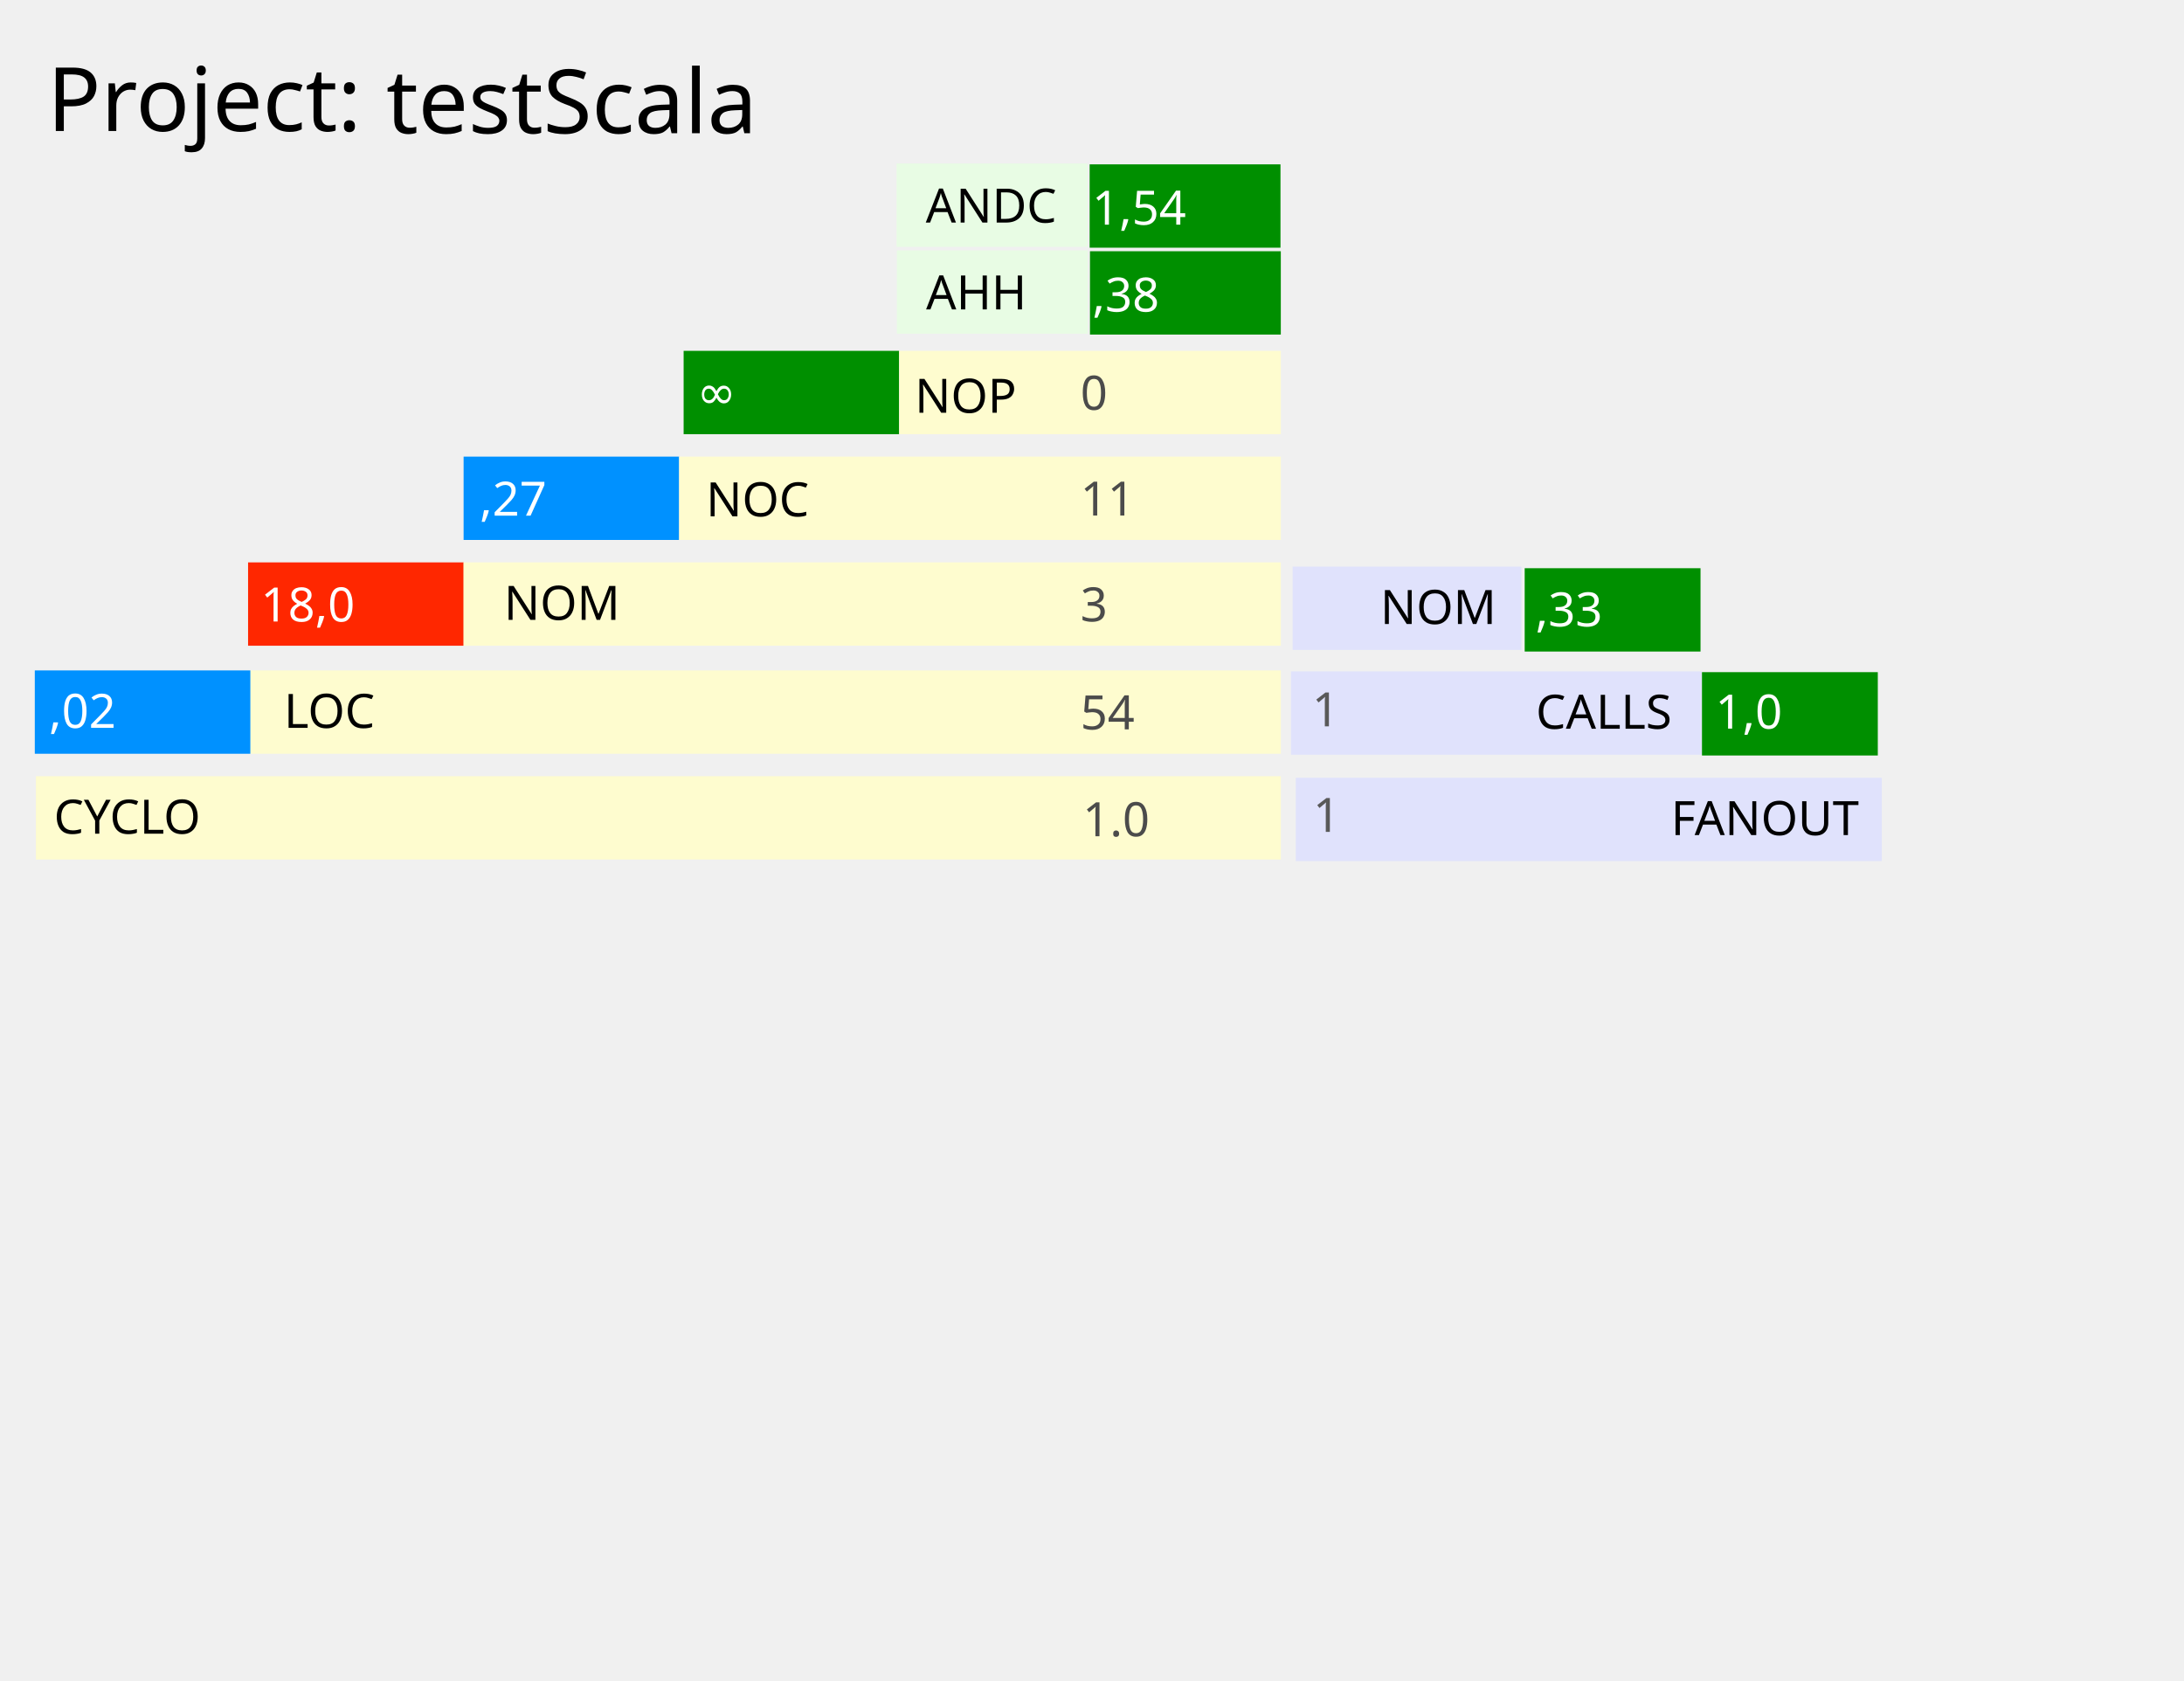
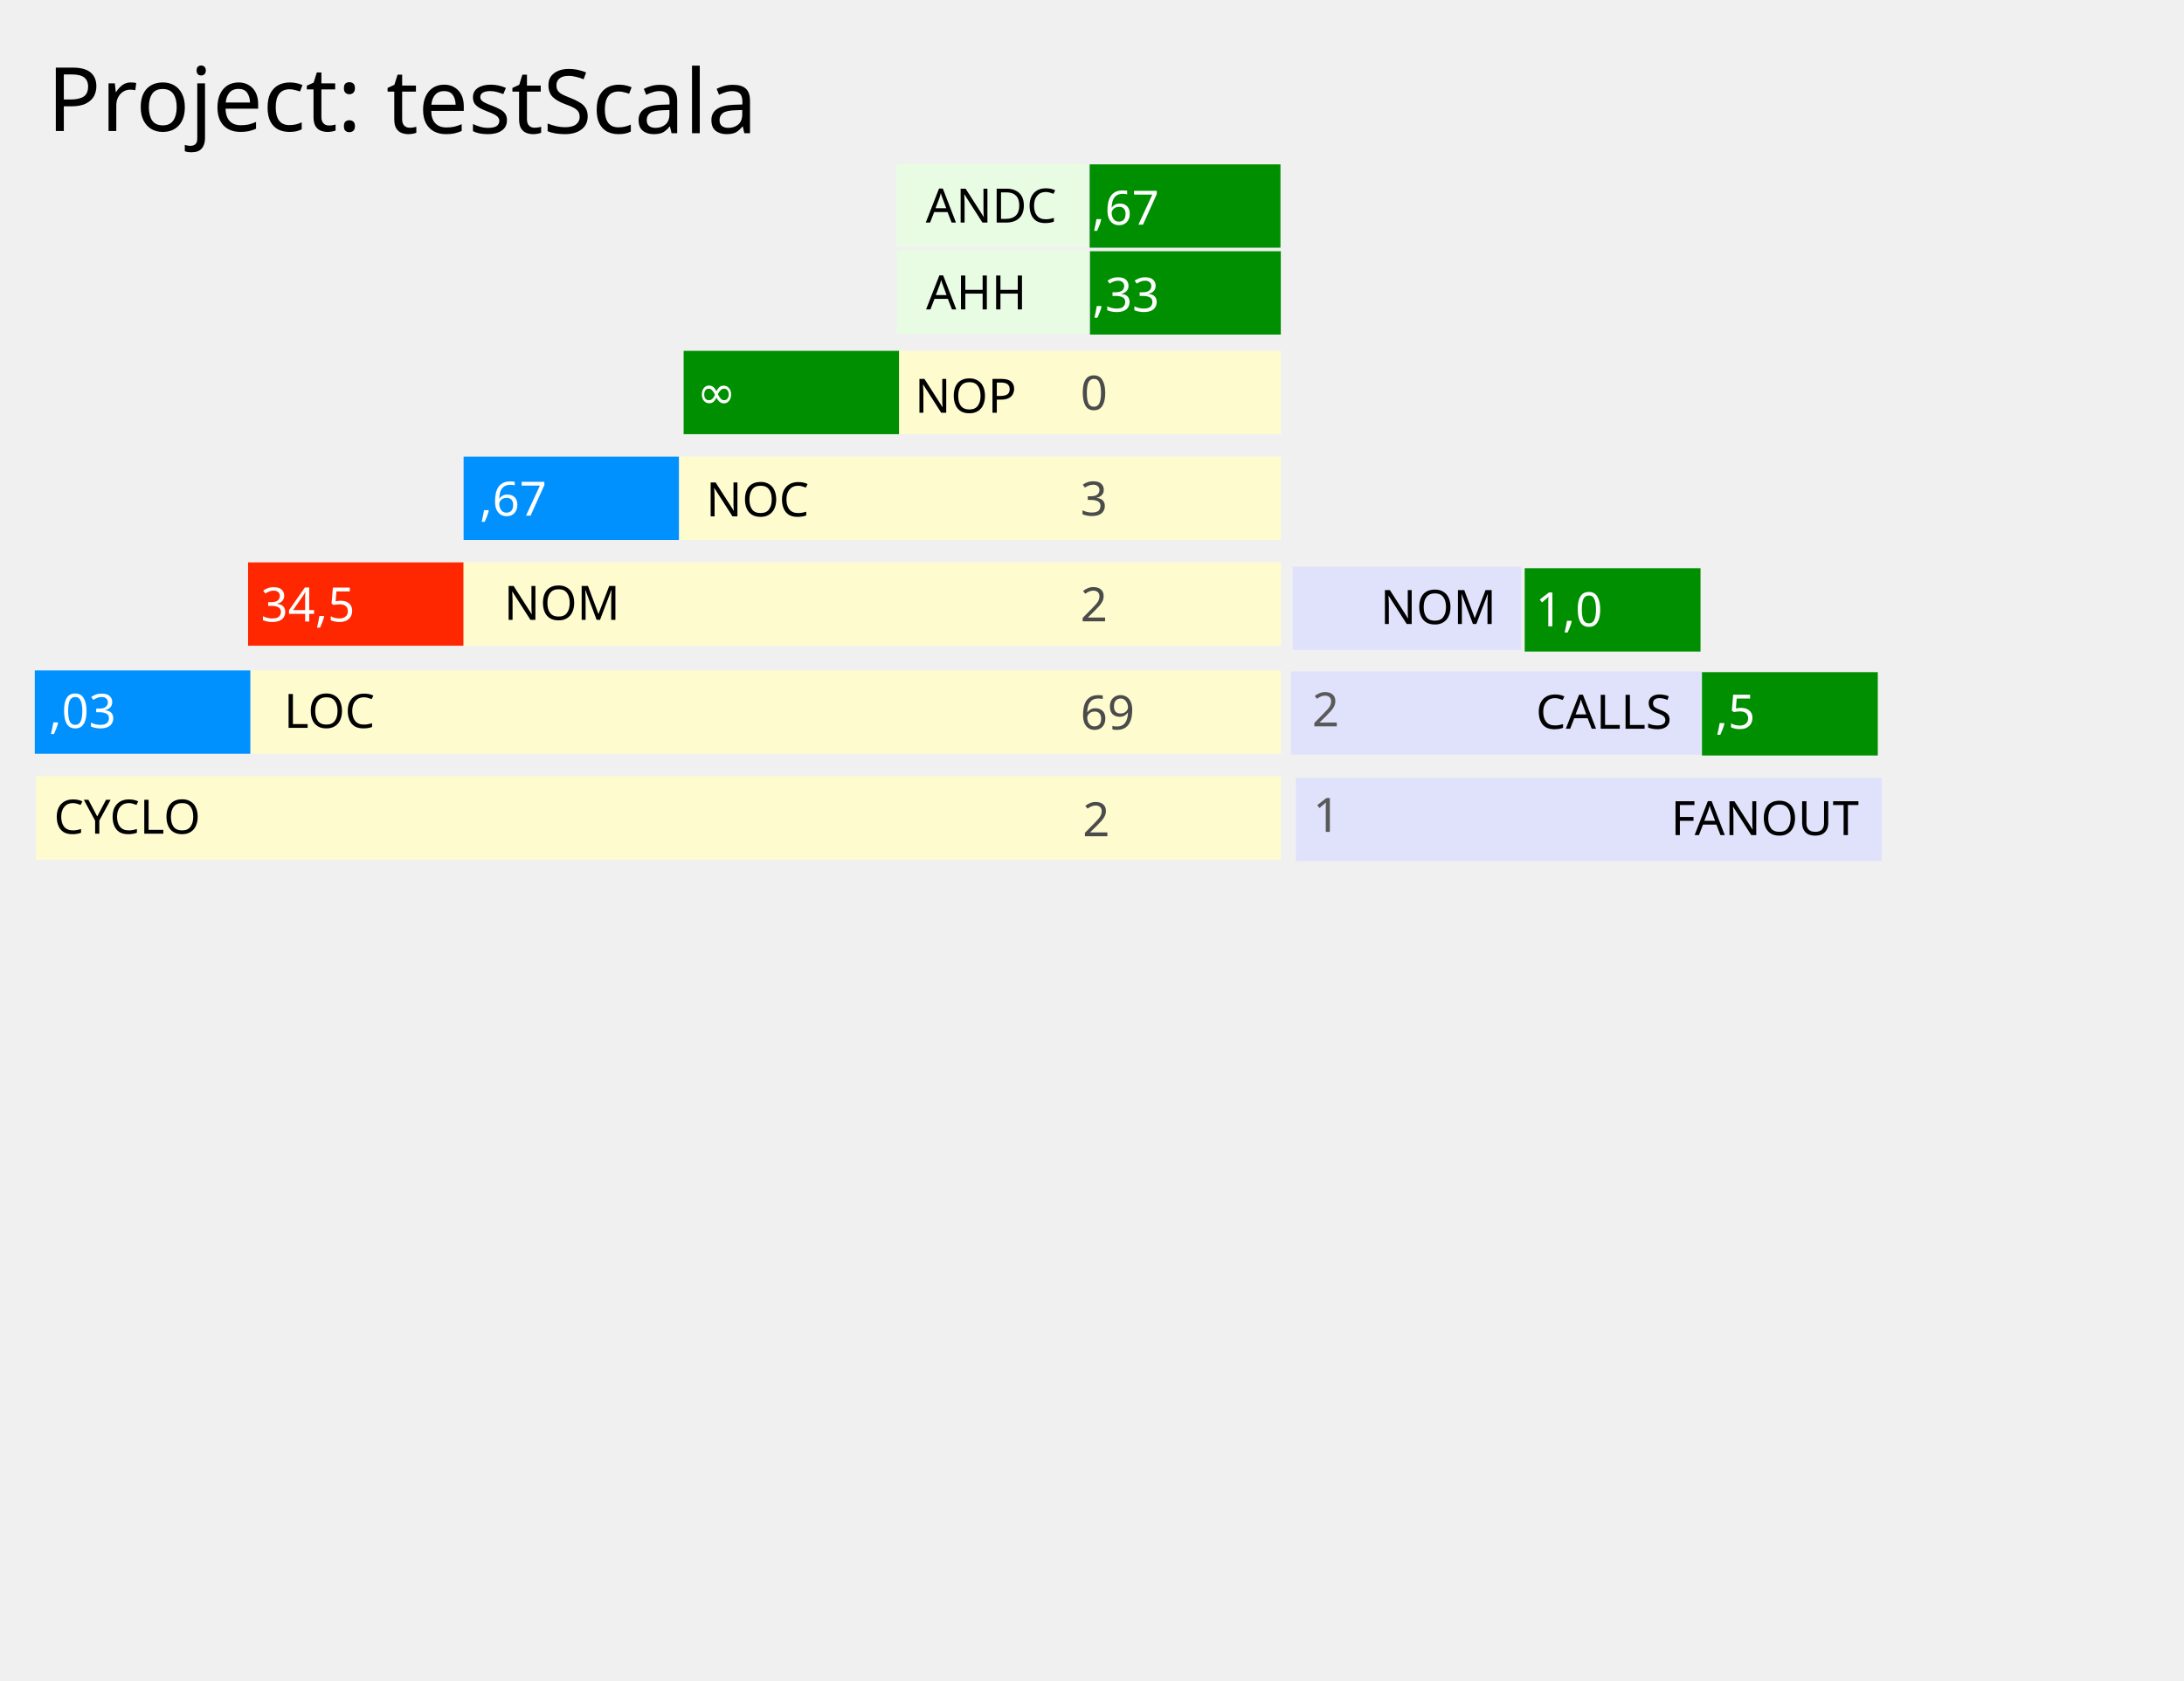
<svg xmlns="http://www.w3.org/2000/svg" xmlns:xlink="http://www.w3.org/1999/xlink" height="200mm" id="svg8" version="1.1" viewBox="0 0 260 200" width="260mm">
  <defs id="defs2">
    <linearGradient id="linearGradient840">
      <stop id="stop836" offset="0" style="stop-color:#000000;stop-opacity:1;" />
      <stop id="stop838" offset="1" style="stop-color:#000000;stop-opacity:0;" />
    </linearGradient>
    <linearGradient gradientUnits="userSpaceOnUse" id="linearGradient842" x1="33.221" x2="113.455" xlink:href="#linearGradient840" y1="-139.545" y2="-139.545" />
  </defs>
  <g id="layer1" transform="translate(0,-97)">
    <rect height="9.919" id="rect826" style="fill:#008f00;fill-opacity:1;stroke:none;stroke-width:0.14;stroke-miterlimit:4;stroke-dasharray:none;stroke-opacity:1" width="25.658" x="81.384" y="138.762" />
    <rect height="9.919" id="rect826-1" style="fill:#fefccf;fill-opacity:1;stroke:none;stroke-width:0.186;stroke-miterlimit:4;stroke-dasharray:none;stroke-opacity:1" width="45.436" x="107.041" y="138.762" />
    <text id="text1141" style="font-style:normal;font-weight:normal;font-size:10.583px;line-height:1.25;font-family:sans-serif;letter-spacing:0px;word-spacing:0px;fill:#000000;fill-opacity:1;stroke:none;stroke-width:0.265" x="108.912" xml:space="preserve" y="146.135">
      <tspan id="tspan1139" style="stroke-width:0.265" x="108.912" y="146.135">
        <tspan id="tspan1137" style="font-size:5.644px;fill:#000000;fill-opacity:1;stroke-width:0.265" x="108.912" y="146.135">NOP</tspan>
      </tspan>
    </text>
    <text id="text1115" style="font-style:normal;font-weight:normal;font-size:10.583px;line-height:1.25;font-family:sans-serif;letter-spacing:0px;word-spacing:0px;fill:#4b4b4b;fill-opacity:1;stroke:none;stroke-width:0.265" x="128.623" xml:space="preserve" y="145.776">
      <tspan id="tspan1113" style="fill:#4b4b4b;fill-opacity:1;stroke-width:0.265" x="128.623" y="145.776">
        <tspan id="tspan1111" style="font-size:5.644px;fill:#4b4b4b;fill-opacity:1;stroke-width:0.265" x="128.623" y="145.776">0</tspan>
      </tspan>
    </text>
    <rect height="9.919" id="rect826-2" style="fill:#0091ff;fill-opacity:1;stroke:none;stroke-width:0.14;stroke-miterlimit:4;stroke-dasharray:none;stroke-opacity:1" width="25.658" x="55.191" y="151.353" />
    <rect height="9.919" id="rect826-1-8" style="fill:#fefccf;fill-opacity:1;stroke:none;stroke-width:0.234;stroke-miterlimit:4;stroke-dasharray:none;stroke-opacity:1" width="71.628" x="80.849" y="151.353" />
    <text id="text1129" style="font-style:normal;font-weight:normal;font-size:10.583px;line-height:1.25;font-family:sans-serif;letter-spacing:0px;word-spacing:0px;fill:#000000;fill-opacity:1;stroke:none;stroke-width:0.265" x="84.056" xml:space="preserve" y="158.459">
      <tspan id="tspan1127" style="stroke-width:0.265" x="84.056" y="158.459">
        <tspan id="tspan1123" style="font-size:5.644px;fill:#000000;fill-opacity:1;stroke-width:0.265" x="84.056" y="158.459">NOC</tspan>
        <tspan dx="0" id="tspan1125" style="font-size:5.644px;fill:#000000;fill-opacity:1;stroke-width:0.265" x="96.668" y="158.459" />
      </tspan>
    </text>
    <text id="text1135" style="font-style:normal;font-weight:normal;font-size:10.583px;line-height:1.25;font-family:sans-serif;letter-spacing:0px;word-spacing:0px;fill:#4b4b4b;fill-opacity:1;stroke:none;stroke-width:0.265" x="128.623" xml:space="preserve" y="158.367">
      <tspan id="tspan1133" style="fill:#4b4b4b;fill-opacity:1;stroke-width:0.265" x="128.623" y="158.367">
-         <tspan id="tspan1131" style="font-size:5.644px;fill:#4b4b4b;fill-opacity:1;stroke-width:0.265" x="128.623" y="158.367">11</tspan>
+         <tspan id="tspan1131" style="font-size:5.644px;fill:#4b4b4b;fill-opacity:1;stroke-width:0.265" x="128.623" y="158.367">3</tspan>
      </tspan>
    </text>
    <text id="text1177" style="font-style:normal;font-weight:normal;font-size:10.583px;line-height:1.25;font-family:sans-serif;letter-spacing:0px;word-spacing:0px;fill:#ffffff;fill-opacity:1;stroke:none;stroke-width:0.265" x="82.944" xml:space="preserve" y="145.642">
      <tspan id="tspan1175" style="stroke-width:0.265" x="82.944" y="145.642">
        <tspan id="tspan1173" style="font-size:5.644px;fill:#ffffff;fill-opacity:1;stroke-width:0.265" x="82.944" y="145.642">∞</tspan>
      </tspan>
    </text>
    <text id="text1121" style="font-style:normal;font-weight:normal;font-size:10.583px;line-height:1.25;font-family:sans-serif;letter-spacing:0px;word-spacing:0px;fill:#ffffff;fill-opacity:1;stroke:none;stroke-width:0.265" x="57.11" xml:space="preserve" y="158.383">
      <tspan id="tspan1119" style="stroke-width:0.265" x="57.11" y="158.383">
-         <tspan id="tspan1117" style="font-size:5.644px;fill:#ffffff;fill-opacity:1;stroke-width:0.265" x="57.11" y="158.383">,27</tspan>
+         <tspan id="tspan1117" style="font-size:5.644px;fill:#ffffff;fill-opacity:1;stroke-width:0.265" x="57.11" y="158.383">,67</tspan>
      </tspan>
    </text>
    <rect height="9.919" id="rect826-2-8" style="fill:#ff2700;fill-opacity:1;stroke:none;stroke-width:0.14;stroke-miterlimit:4;stroke-dasharray:none;stroke-opacity:1" width="25.658" x="29.533" y="163.944" />
    <rect height="9.919" id="rect826-1-8-9" style="fill:#fefccf;fill-opacity:1;stroke:none;stroke-width:0.272;stroke-miterlimit:4;stroke-dasharray:none;stroke-opacity:1" width="97.286" x="55.191" y="163.944" />
    <text id="text1159" style="font-style:normal;font-weight:normal;font-size:10.583px;line-height:1.25;font-family:sans-serif;letter-spacing:0px;word-spacing:0px;fill:#000000;fill-opacity:1;stroke:none;stroke-width:0.265" x="60.002" xml:space="preserve" y="170.783">
      <tspan id="tspan1157" style="stroke-width:0.265" x="60.002" y="170.783">
        <tspan id="tspan1155" style="font-size:5.644px;fill:#000000;fill-opacity:1;stroke-width:0.265" x="60.002" y="170.783">NOM</tspan>
      </tspan>
    </text>
    <text id="text1171" style="font-style:normal;font-weight:normal;font-size:10.583px;line-height:1.25;font-family:sans-serif;letter-spacing:0px;word-spacing:0px;fill:#4b4b4b;fill-opacity:1;stroke:none;stroke-width:0.265" x="128.623" xml:space="preserve" y="170.958">
      <tspan id="tspan1169" style="fill:#4b4b4b;fill-opacity:1;stroke-width:0.265" x="128.623" y="170.958">
-         <tspan id="tspan1167" style="font-size:5.644px;fill:#4b4b4b;fill-opacity:1;stroke-width:0.265" x="128.623" y="170.958">3</tspan>
+         <tspan id="tspan1167" style="font-size:5.644px;fill:#4b4b4b;fill-opacity:1;stroke-width:0.265" x="128.623" y="170.958">2</tspan>
      </tspan>
    </text>
    <text id="text1153" style="font-style:normal;font-weight:normal;font-size:10.583px;line-height:1.25;font-family:sans-serif;letter-spacing:0px;word-spacing:0px;fill:#ffffff;fill-opacity:1;stroke:none;stroke-width:0.265" x="31.051" xml:space="preserve" y="170.974">
      <tspan id="tspan1151" style="stroke-width:0.265" x="31.051" y="170.974">
-         <tspan id="tspan1149" style="font-size:5.644px;fill:#ffffff;fill-opacity:1;stroke-width:0.265" x="31.051" y="170.974">18,0</tspan>
+         <tspan id="tspan1149" style="font-size:5.644px;fill:#ffffff;fill-opacity:1;stroke-width:0.265" x="31.051" y="170.974">34,5</tspan>
      </tspan>
    </text>
    <rect height="9.919" id="rect826-1-8-9-3" style="fill:#fefccf;fill-opacity:1;stroke:none;stroke-width:0.306;stroke-miterlimit:4;stroke-dasharray:none;stroke-opacity:1" width="122.677" x="29.801" y="176.803" />
    <text id="text1147" style="font-style:normal;font-weight:normal;font-size:10.583px;line-height:1.25;font-family:sans-serif;letter-spacing:0px;word-spacing:0px;fill:#000000;fill-opacity:1;stroke:none;stroke-width:0.265" x="33.81" xml:space="preserve" y="183.642">
      <tspan id="tspan1145" style="stroke-width:0.265" x="33.81" y="183.642">
        <tspan id="tspan1143" style="font-size:5.644px;fill:#000000;fill-opacity:1;stroke-width:0.265" x="33.81" y="183.642">LOC</tspan>
      </tspan>
    </text>
    <text id="text1165" style="font-style:normal;font-weight:normal;font-size:10.583px;line-height:1.25;font-family:sans-serif;letter-spacing:0px;word-spacing:0px;fill:#4b4b4b;fill-opacity:1;stroke:none;stroke-width:0.265" x="128.623" xml:space="preserve" y="183.817">
      <tspan id="tspan1163" style="fill:#4b4b4b;fill-opacity:1;stroke-width:0.265" x="128.623" y="183.817">
-         <tspan id="tspan1161" style="font-size:5.644px;fill:#4b4b4b;fill-opacity:1;stroke-width:0.265" x="128.623" y="183.817">54</tspan>
+         <tspan id="tspan1161" style="font-size:5.644px;fill:#4b4b4b;fill-opacity:1;stroke-width:0.265" x="128.623" y="183.817">69</tspan>
      </tspan>
    </text>
    <text id="text1199" style="font-style:normal;font-weight:normal;font-size:10.583px;line-height:1.25;font-family:sans-serif;letter-spacing:0px;word-spacing:0px;fill:#000000;fill-opacity:1;stroke:none;stroke-width:0.265" x="5.613" xml:space="preserve" y="112.594">
      <tspan id="tspan1197" style="stroke-width:0.265" x="5.613" y="112.594">
        <tspan id="tspan1195" style="stroke-width:0.265" x="5.613" y="112.594">Project:</tspan>
      </tspan>
    </text>
    <text id="text1205" style="font-style:normal;font-weight:normal;font-size:10.583px;line-height:1.25;font-family:sans-serif;letter-spacing:0px;word-spacing:0px;fill:#000000;fill-opacity:1;stroke:none;stroke-width:0.265" x="45.97" xml:space="preserve" y="112.861">
      <tspan id="tspan1203" style="stroke-width:0.265" x="45.97" y="112.861">
        <tspan id="tspan1201" style="stroke-width:0.265" x="45.97" y="112.861">testScala</tspan>
      </tspan>
    </text>
    <rect height="9.919" id="rect826-2-8-3" style="fill:#0091ff;fill-opacity:1;stroke:none;stroke-width:0.14;stroke-miterlimit:4;stroke-dasharray:none;stroke-opacity:1" width="25.658" x="4.143" y="176.803" />
    <text id="text1153-8" style="font-style:normal;font-weight:normal;font-size:5.644px;line-height:1.25;font-family:sans-serif;letter-spacing:0px;word-spacing:0px;fill:#ffffff;fill-opacity:1;stroke:none;stroke-width:0.265" x="5.834" xml:space="preserve" y="183.64">
-       <tspan id="tspan1151-1" style="stroke-width:0.265" x="5.834" y="183.64">,02<tspan id="tspan1149-5" style="font-size:5.644px;fill:#ffffff;fill-opacity:1;stroke-width:0.265" x="5.834" y="183.64" />
+       <tspan id="tspan1151-1" style="stroke-width:0.265" x="5.834" y="183.64">,03<tspan id="tspan1149-5" style="font-size:5.644px;fill:#ffffff;fill-opacity:1;stroke-width:0.265" x="5.834" y="183.64" />
      </tspan>
    </text>
    <rect height="9.919" id="rect826-1-8-9-3-9" style="fill:#fefccf;fill-opacity:1;stroke:none;stroke-width:0.336;stroke-miterlimit:4;stroke-dasharray:none;stroke-opacity:1" width="148.201" x="4.276" y="189.394" />
    <text id="text1147-3" style="font-style:normal;font-weight:normal;font-size:5.644px;line-height:1.25;font-family:sans-serif;letter-spacing:0px;word-spacing:0px;fill:#000000;fill-opacity:1;stroke:none;stroke-width:0.265" x="6.415" xml:space="preserve" y="196.233">
      <tspan id="tspan1145-6" style="stroke-width:0.265" x="6.415" y="196.233">CYCLO<tspan id="tspan1143-7" style="font-size:5.644px;fill:#000000;fill-opacity:1;stroke-width:0.265" x="6.415" y="196.233" />
      </tspan>
    </text>
    <text id="text1165-5" style="font-style:normal;font-weight:normal;font-size:10.583px;line-height:1.25;font-family:sans-serif;letter-spacing:0px;word-spacing:0px;fill:#4b4b4b;fill-opacity:1;stroke:none;stroke-width:0.265" x="128.89" xml:space="preserve" y="196.541">
      <tspan id="tspan1163-8" style="fill:#4b4b4b;fill-opacity:1;stroke-width:0.265" x="128.89" y="196.541">
-         <tspan id="tspan1161-8" style="font-size:5.644px;fill:#4b4b4b;fill-opacity:1;stroke-width:0.265" x="128.89" y="196.541">1.0</tspan>
+         <tspan id="tspan1161-8" style="font-size:5.644px;fill:#4b4b4b;fill-opacity:1;stroke-width:0.265" x="128.89" y="196.541">2</tspan>
      </tspan>
    </text>
    <rect height="9.919" id="rect826-1-7" style="fill:#008f00;fill-opacity:1;stroke:none;stroke-width:0.132;stroke-miterlimit:4;stroke-dasharray:none;stroke-opacity:1" width="22.718" x="129.759" y="126.905" />
    <rect height="9.919" id="rect826-1-7-6" style="fill:#e8fce4;fill-opacity:1;stroke:none;stroke-width:0.132;stroke-miterlimit:4;stroke-dasharray:none;stroke-opacity:1" width="22.718" x="106.774" y="126.801" />
    <text id="text4037" style="font-style:normal;font-weight:normal;font-size:5.644px;line-height:1.25;font-family:sans-serif;letter-spacing:0px;word-spacing:0px;fill:#000000;fill-opacity:1;stroke:none;stroke-width:0.265" x="110.249" xml:space="preserve" y="133.832">
      <tspan id="tspan4035" style="stroke-width:0.265" x="110.249" y="133.832">AHH</tspan>
    </text>
    <text id="text4037-7" style="font-style:normal;font-weight:normal;font-size:5.644px;line-height:1.25;font-family:sans-serif;letter-spacing:0px;word-spacing:0px;fill:#ffffff;fill-opacity:1;stroke:none;stroke-width:0.265" x="130.055" xml:space="preserve" y="134.085">
-       <tspan id="tspan4035-5" style="fill:#ffffff;fill-opacity:1;stroke-width:0.265" x="130.055" y="134.085">,38</tspan>
+       <tspan id="tspan4035-5" style="fill:#ffffff;fill-opacity:1;stroke-width:0.265" x="130.055" y="134.085">,33</tspan>
    </text>
    <rect height="9.919" id="rect826-1-7-2" style="fill:#008f00;fill-opacity:1;stroke:none;stroke-width:0.132;stroke-miterlimit:4;stroke-dasharray:none;stroke-opacity:1" width="22.718" x="129.72" y="116.564" />
    <rect height="9.919" id="rect826-1-7-6-3" style="fill:#e8fce4;fill-opacity:1;stroke:none;stroke-width:0.132;stroke-miterlimit:4;stroke-dasharray:none;stroke-opacity:1" width="22.718" x="106.735" y="116.459" />
    <text id="text4037-2" style="font-style:normal;font-weight:normal;font-size:5.644px;line-height:1.25;font-family:sans-serif;letter-spacing:0px;word-spacing:0px;fill:#000000;fill-opacity:1;stroke:none;stroke-width:0.265" x="110.21" xml:space="preserve" y="123.49">
      <tspan id="tspan4035-0" style="stroke-width:0.265" x="110.21" y="123.49">ANDC</tspan>
    </text>
    <text id="text4037-7-3" style="font-style:normal;font-weight:normal;font-size:5.644px;line-height:1.25;font-family:sans-serif;letter-spacing:0px;word-spacing:0px;fill:#ffffff;fill-opacity:1;stroke:none;stroke-width:0.265" x="130.016" xml:space="preserve" y="123.743">
-       <tspan id="tspan4035-5-6" style="fill:#ffffff;fill-opacity:1;stroke-width:0.265" x="130.016" y="123.743">1,54</tspan>
+       <tspan id="tspan4035-5-6" style="fill:#ffffff;fill-opacity:1;stroke-width:0.265" x="130.016" y="123.743">,67</tspan>
    </text>
    <rect height="9.919" id="rect826-1-8-9-3-8" style="fill:#e0e2fc;fill-opacity:1;stroke:none;stroke-width:0.193;stroke-miterlimit:4;stroke-dasharray:none;stroke-opacity:1" width="48.895" x="153.695" y="176.92" />
    <rect height="9.919" id="rect826-1-8-9-3-8-5" style="fill:#e0e2fc;fill-opacity:1;stroke:none;stroke-width:0.144;stroke-miterlimit:4;stroke-dasharray:none;stroke-opacity:1" width="27.238" x="153.884" y="164.447" />
    <rect height="9.919" id="rect826-1-8-9-3-8-5-0" style="fill:#e0e2fc;fill-opacity:1;stroke:none;stroke-width:0.231;stroke-miterlimit:4;stroke-dasharray:none;stroke-opacity:1" width="69.76" x="154.262" y="189.582" />
    <text id="text1159-9" style="font-style:normal;font-weight:normal;font-size:10.583px;line-height:1.25;font-family:sans-serif;letter-spacing:0px;word-spacing:0px;fill:#000000;fill-opacity:1;stroke:none;stroke-width:0.265" x="164.325" xml:space="preserve" y="171.272">
      <tspan id="tspan1157-2" style="stroke-width:0.265" x="164.325" y="171.272">
        <tspan id="tspan1155-5" style="font-size:5.644px;fill:#000000;fill-opacity:1;stroke-width:0.265" x="164.325" y="171.272">NOM</tspan>
      </tspan>
    </text>
    <text id="text1159-9-1" style="font-style:normal;font-weight:normal;font-size:10.583px;line-height:1.25;font-family:sans-serif;letter-spacing:0px;word-spacing:0px;fill:#000000;fill-opacity:1;stroke:none;stroke-width:0.265" x="182.845" xml:space="preserve" y="183.745">
      <tspan id="tspan1157-2-7" style="font-size:5.644px;stroke-width:0.265" x="182.845" y="183.745">CALLS</tspan>
    </text>
    <text id="text1159-9-1-7" style="font-style:normal;font-weight:normal;font-size:10.583px;line-height:1.25;font-family:sans-serif;letter-spacing:0px;word-spacing:0px;fill:#000000;fill-opacity:1;stroke:none;stroke-width:0.265" x="198.92" xml:space="preserve" y="196.407">
      <tspan id="tspan1157-2-7-8" style="font-size:5.644px;stroke-width:0.265" x="198.92" y="196.407">FANOUT</tspan>
    </text>
    <rect height="9.919" id="rect826-24" style="fill:#008f00;fill-opacity:1;stroke:none;stroke-width:0.126;stroke-miterlimit:4;stroke-dasharray:none;stroke-opacity:1" width="20.933" x="181.51" y="164.636" />
    <rect height="9.919" id="rect826-24-4" style="fill:#008f00;fill-opacity:1;stroke:none;stroke-width:0.126;stroke-miterlimit:4;stroke-dasharray:none;stroke-opacity:1" width="20.933" x="202.615" y="177.009" />
    <text id="text1159-9-1-9" style="font-style:normal;font-weight:normal;font-size:10.583px;line-height:1.25;font-family:sans-serif;letter-spacing:0px;word-spacing:0px;fill:#000000;fill-opacity:1;stroke:none;stroke-width:0.265" x="156.202" xml:space="preserve" y="183.461">
-       <tspan id="tspan1157-2-7-7" style="font-size:5.644px;fill:#595959;fill-opacity:1;stroke-width:0.265" x="156.202" y="183.461">1</tspan>
+       <tspan id="tspan1157-2-7-7" style="font-size:5.644px;fill:#595959;fill-opacity:1;stroke-width:0.265" x="156.202" y="183.461">2</tspan>
    </text>
    <text id="text1159-9-1-9-3" style="font-style:normal;font-weight:normal;font-size:10.583px;line-height:1.25;font-family:sans-serif;letter-spacing:0px;word-spacing:0px;fill:#000000;fill-opacity:1;stroke:none;stroke-width:0.265" x="156.316" xml:space="preserve" y="196.022">
      <tspan id="tspan1157-2-7-7-3" style="font-size:5.644px;fill:#595959;fill-opacity:1;stroke-width:0.265" x="156.316" y="196.022">1</tspan>
    </text>
    <text id="text4037-7-3-7" style="font-style:normal;font-weight:normal;font-size:5.644px;line-height:1.25;font-family:sans-serif;letter-spacing:0px;word-spacing:0px;fill:#ffffff;fill-opacity:1;stroke:none;stroke-width:0.265" x="204.206" xml:space="preserve" y="183.728">
-       <tspan id="tspan4035-5-6-8" style="fill:#ffffff;fill-opacity:1;stroke-width:0.265" x="204.206" y="183.728">1,0</tspan>
+       <tspan id="tspan4035-5-6-8" style="fill:#ffffff;fill-opacity:1;stroke-width:0.265" x="204.206" y="183.728">,5</tspan>
    </text>
    <text id="text4037-7-3-7-2" style="font-style:normal;font-weight:normal;font-size:5.644px;line-height:1.25;font-family:sans-serif;letter-spacing:0px;word-spacing:0px;fill:#ffffff;fill-opacity:1;stroke:none;stroke-width:0.265" x="182.806" xml:space="preserve" y="171.557">
-       <tspan id="tspan4035-5-6-8-8" style="fill:#ffffff;fill-opacity:1;stroke-width:0.265" x="182.806" y="171.557">,33</tspan>
+       <tspan id="tspan4035-5-6-8-8" style="fill:#ffffff;fill-opacity:1;stroke-width:0.265" x="182.806" y="171.557">1,0</tspan>
    </text>
  </g>
</svg>
